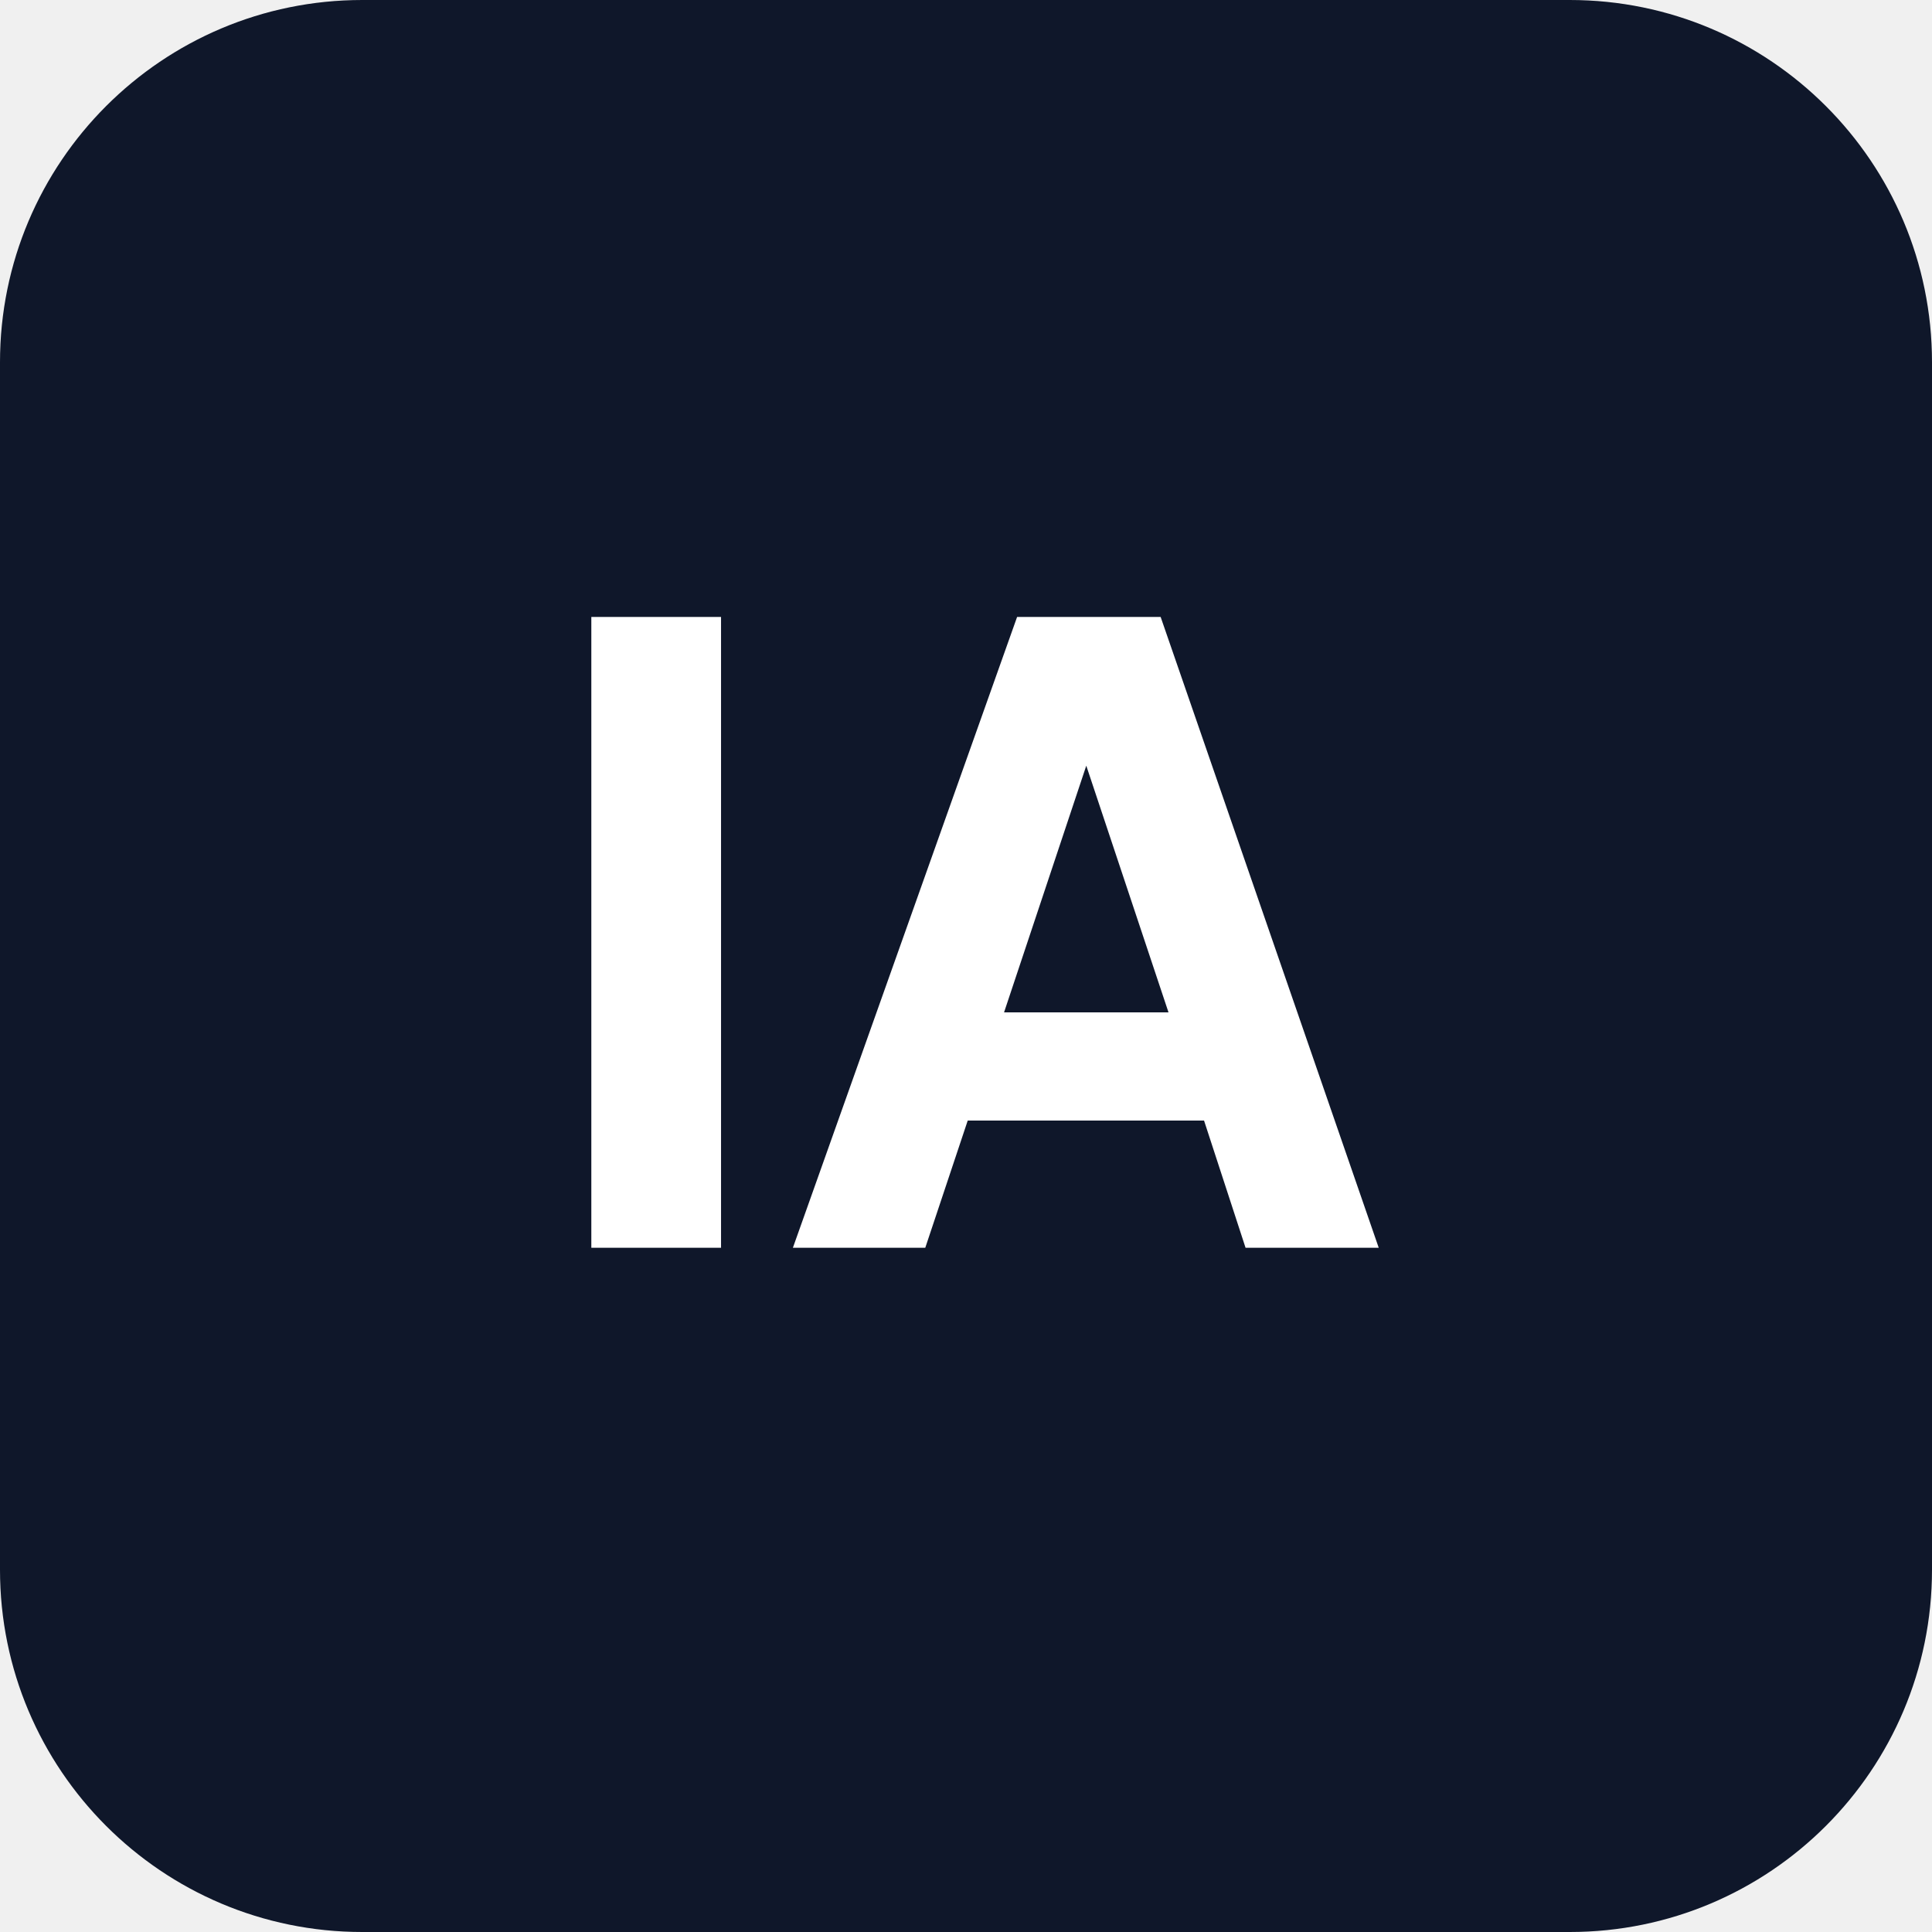
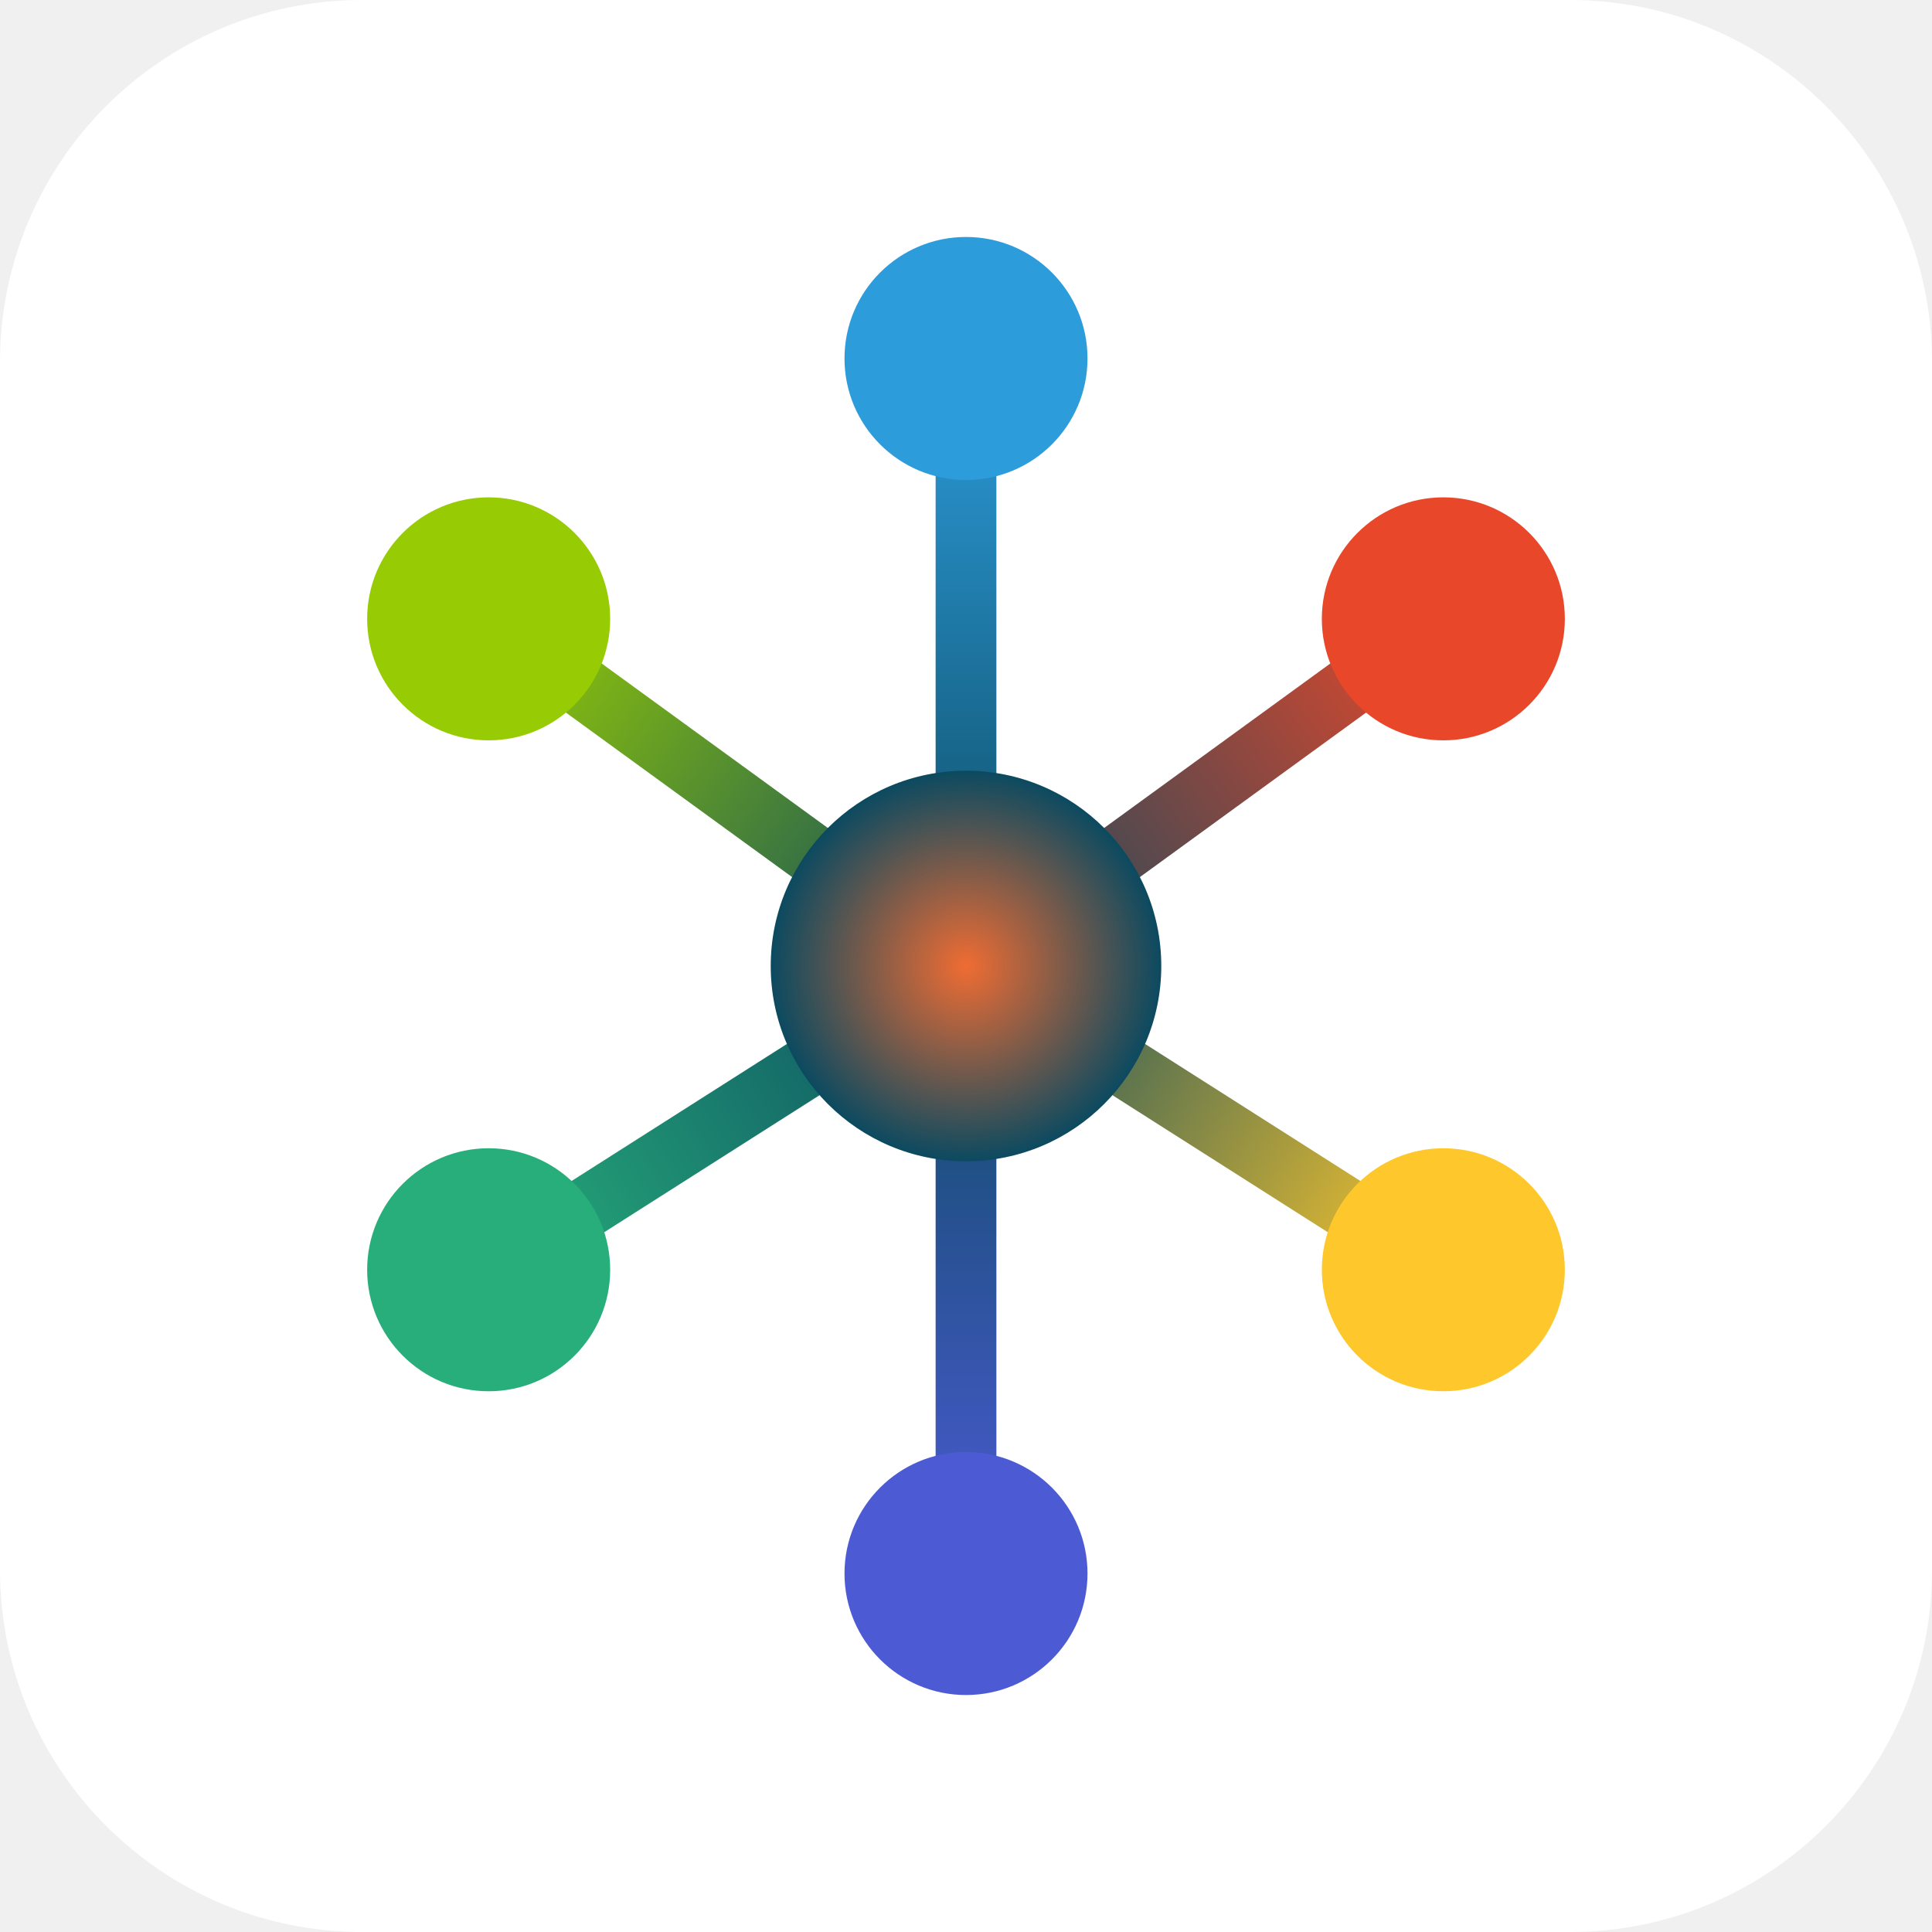
<svg xmlns="http://www.w3.org/2000/svg" viewBox="0 0 192 192" role="img" aria-label="Intelligent Analytics">
-   <rect width="192" height="192" rx="36" fill="#0F172A" />
-   <text x="96" y="124" text-anchor="middle" font-family="Helvetica, Arial, sans-serif" font-size="86" font-weight="700" fill="#FFFFFF">IA</text>
+   <rect width="192" height="192" rx="36" fill="#FFFFFF" />
+   <g transform="translate(27 27) scale(4.3125)">
+     <defs>
+       <linearGradient id="fa" gradientUnits="userSpaceOnUse" x1="16" y1="2" x2="16" y2="16">
+         <stop offset="0%" stop-color="#2D9CDB" />
+         <stop offset="100%" stop-color="#0C4A60" />
+       </linearGradient>
+       <linearGradient id="fb" gradientUnits="userSpaceOnUse" x1="27" y1="8" x2="16" y2="16">
+         <stop offset="0%" stop-color="#E8472A" />
+         <stop offset="100%" stop-color="#0C4A60" />
+       </linearGradient>
+       <linearGradient id="fc" gradientUnits="userSpaceOnUse" x1="27" y1="23" x2="16" y2="16">
+         <stop offset="0%" stop-color="#FEC82C" />
+         <stop offset="100%" stop-color="#0C4A60" />
+       </linearGradient>
+       <linearGradient id="fd" gradientUnits="userSpaceOnUse" x1="16" y1="30" x2="16" y2="16">
+         <stop offset="0%" stop-color="#4C5BD4" />
+         <stop offset="100%" stop-color="#0C4A60" />
+       </linearGradient>
+       <linearGradient id="fe" gradientUnits="userSpaceOnUse" x1="5" y1="23" x2="16" y2="16">
+         <stop offset="0%" stop-color="#27AE7A" />
+         <stop offset="100%" stop-color="#0C4A60" />
+       </linearGradient>
+       <linearGradient id="ff" gradientUnits="userSpaceOnUse" x1="5" y1="8" x2="16" y2="16">
+         <stop offset="0%" stop-color="#97CC04" />
+         <stop offset="100%" stop-color="#0C4A60" />
+       </linearGradient>
+       <radialGradient id="fg">
+         <stop offset="0%" stop-color="#EF6C33" />
+         <stop offset="100%" stop-color="#0C4A60" />
+       </radialGradient>
+     </defs>
+     <line x1="16" y1="2" x2="16" y2="16" stroke="url(#fa)" stroke-width="1.4" stroke-linecap="round" />
+     <line x1="27" y1="8" x2="16" y2="16" stroke="url(#fb)" stroke-width="1.4" stroke-linecap="round" />
+     <line x1="27" y1="23" x2="16" y2="16" stroke="url(#fc)" stroke-width="1.4" stroke-linecap="round" />
+     <line x1="16" y1="30" x2="16" y2="16" stroke="url(#fd)" stroke-width="1.4" stroke-linecap="round" />
+     <line x1="5" y1="23" x2="16" y2="16" stroke="url(#fe)" stroke-width="1.4" stroke-linecap="round" />
+     <line x1="5" y1="8" x2="16" y2="16" stroke="url(#ff)" stroke-width="1.4" stroke-linecap="round" />
+     <circle cx="16" cy="16" r="4.5" fill="url(#fg)" />
+     <circle cx="16" cy="2" r="2.8" fill="#2D9CDB" />
+     <circle cx="27" cy="8" r="2.8" fill="#E8472A" />
+     <circle cx="27" cy="23" r="2.8" fill="#FEC82C" />
+     <circle cx="16" cy="30" r="2.8" fill="#4C5BD4" />
+     <circle cx="5" cy="23" r="2.8" fill="#27AE7A" />
+     <circle cx="5" cy="8" r="2.8" fill="#97CC04" />
+   </g>
</svg>
